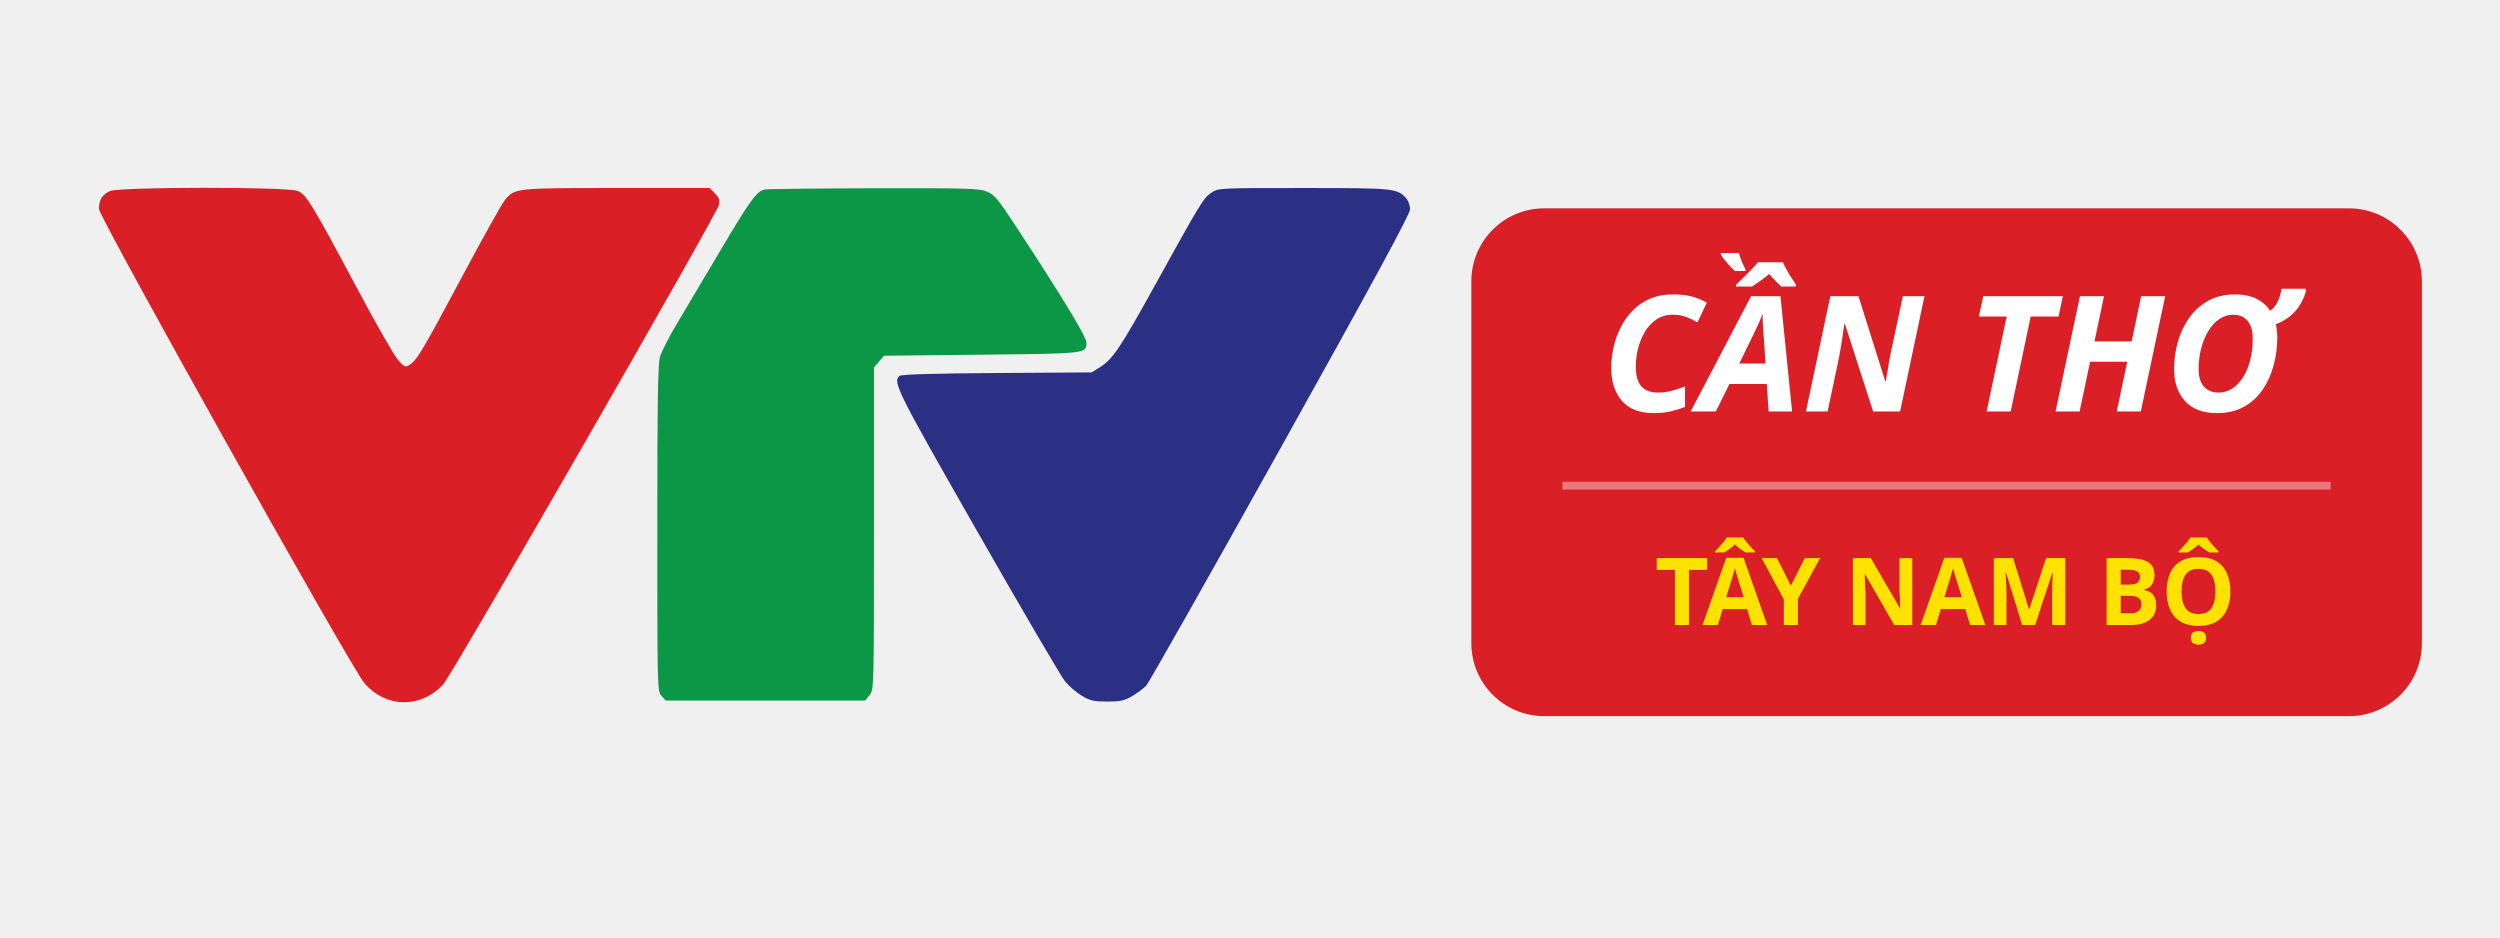
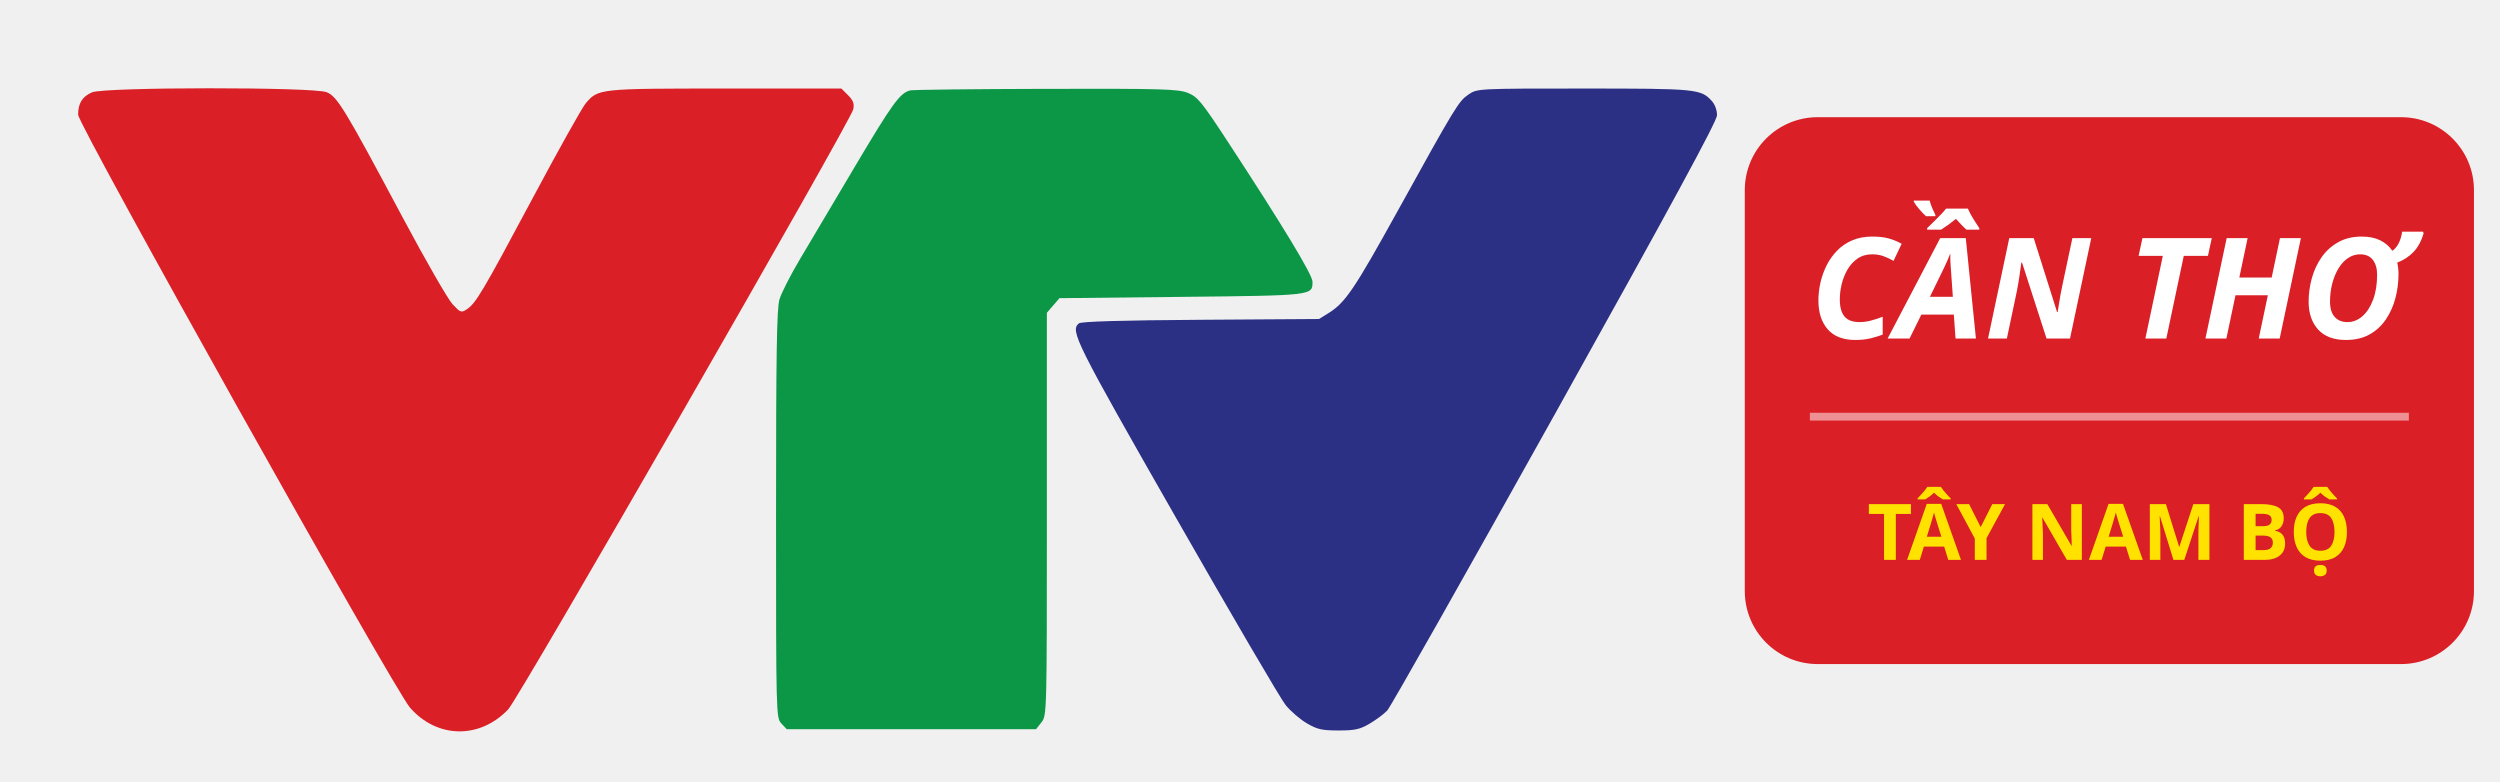
- <svg xmlns="http://www.w3.org/2000/svg" viewBox="0 0 960 360" width="960" height="360" fill="none">
-   <g transform="translate(30, 65) scale(0.80)">
-     <path d="M 15.329 10.458 C 11.601 12.079, 10 14.658, 10 19.041 C 10 22.996, 131.329 239.763, 137.462 246.765 C 147.854 258.630, 164.244 258.892, 175.169 247.370 C 179.360 242.948, 306.779 21.353, 307.659 16.954 C 308.092 14.792, 307.624 13.533, 305.657 11.566 L 303.091 9 258.513 9 C 209.902 9, 209.682 9.023, 204.879 14.731 C 203.489 16.383, 194.334 32.757, 184.534 51.117 C 165.357 87.044, 162.714 91.501, 159.240 93.777 C 157.118 95.167, 156.781 95.044, 153.740 91.767 C 151.958 89.847, 143.327 74.827, 134.560 58.388 C 112.319 16.685, 109.555 12.130, 105.441 10.411 C 100.548 8.366, 20.040 8.408, 15.329 10.458 Z" fill="#DA1F26" />
-     <path d="M 329.500 9.716 C 325.611 10.657, 322.638 14.756, 308.260 39 C 300.268 52.475, 290.788 68.450, 287.192 74.500 C 283.597 80.550, 280.058 87.484, 279.328 89.909 C 278.273 93.411, 278 110.387, 278 172.470 C 278 249.738, 278.023 250.648, 280.039 252.811 L 282.078 255 329.966 255 L 377.855 255 379.927 252.365 C 381.984 249.751, 382 249.119, 382 172.421 L 382 95.112 384.412 92.306 L 386.825 89.500 433.760 89 C 484.401 88.461, 484 88.507, 484 83.166 C 484 80.517, 472.640 61.741, 451.481 29.419 C 441.408 14.030, 439.887 12.172, 436.130 10.669 C 432.415 9.182, 426.475 9.013, 381.730 9.116 C 354.103 9.180, 330.600 9.450, 329.500 9.716 Z" fill="#0C9747" />
-     <path d="M 543.949 11.256 C 540.136 13.825, 538.965 15.748, 516.830 55.780 C 500.118 86.005, 496.595 91.223, 490.233 95.179 L 486.500 97.500 441.045 97.798 C 410.535 97.998, 395.163 98.449, 394.295 99.171 C 390.862 102.019, 392.836 105.971, 431.619 173.879 C 452.860 211.071, 471.788 243.410, 473.681 245.744 C 475.575 248.079, 479.234 251.229, 481.812 252.744 C 485.803 255.090, 487.615 255.500, 494 255.500 C 500.320 255.500, 502.208 255.082, 506 252.845 C 508.475 251.385, 511.502 249.117, 512.727 247.805 C 513.952 246.493, 542.923 195.263, 577.106 133.960 C 621.603 54.162, 639.278 21.591, 639.329 19.300 C 639.370 17.457, 638.573 15.172, 637.450 13.912 C 633.206 9.151, 631.696 9, 588.180 9 C 547.407 9, 547.287 9.006, 543.949 11.256 Z" fill="#2B3085" />
-   </g>
-   <g transform="translate(565, 80)">
-     <rect x="0" y="0" width="365" height="195" rx="28" fill="#DA1F26" />
-     <text x="182" y="78" font-family="'Arial Black', 'Montserrat', sans-serif" font-size="62" font-weight="900" font-style="italic" fill="#FFFFFF" text-anchor="middle">CẦN THƠ</text>
-     <rect x="35" y="105" width="295" height="3" fill="#FFFFFF" opacity="0.4" />
-     <text x="182" y="160" font-family="'Arial Black', 'Montserrat', sans-serif" font-size="36" font-weight="900" fill="#FFE200" text-anchor="middle">TÂY NAM BỘ</text>
+ <svg xmlns="http://www.w3.org/2000/svg" viewBox="0 0 960 300" width="960" height="300" fill="none">
+   <g transform="translate(20, 25)">
+     <g transform="translate(0, 0)">
+       <path d="M 15.329 10.458 C 11.601 12.079, 10 14.658, 10 19.041 C 10 22.996, 131.329 239.763, 137.462 246.765 C 147.854 258.630, 164.244 258.892, 175.169 247.370 C 179.360 242.948, 306.779 21.353, 307.659 16.954 C 308.092 14.792, 307.624 13.533, 305.657 11.566 L 303.091 9 258.513 9 C 209.902 9, 209.682 9.023, 204.879 14.731 C 203.489 16.383, 194.334 32.757, 184.534 51.117 C 165.357 87.044, 162.714 91.501, 159.240 93.777 C 157.118 95.167, 156.781 95.044, 153.740 91.767 C 151.958 89.847, 143.327 74.827, 134.560 58.388 C 112.319 16.685, 109.555 12.130, 105.441 10.411 C 100.548 8.366, 20.040 8.408, 15.329 10.458 Z" fill="#DA1F26" />
+       <path d="M 329.500 9.716 C 325.611 10.657, 322.638 14.756, 308.260 39 C 300.268 52.475, 290.788 68.450, 287.192 74.500 C 283.597 80.550, 280.058 87.484, 279.328 89.909 C 278.273 93.411, 278 110.387, 278 172.470 C 278 249.738, 278.023 250.648, 280.039 252.811 L 282.078 255 329.966 255 L 377.855 255 379.927 252.365 C 381.984 249.751, 382 249.119, 382 172.421 L 382 95.112 384.412 92.306 L 386.825 89.500 433.760 89 C 484.401 88.461, 484 88.507, 484 83.166 C 484 80.517, 472.640 61.741, 451.481 29.419 C 441.408 14.030, 439.887 12.172, 436.130 10.669 C 432.415 9.182, 426.475 9.013, 381.730 9.116 C 354.103 9.180, 330.600 9.450, 329.500 9.716 Z" fill="#0C9747" />
+       <path d="M 543.949 11.256 C 540.136 13.825, 538.965 15.748, 516.830 55.780 C 500.118 86.005, 496.595 91.223, 490.233 95.179 L 486.500 97.500 441.045 97.798 C 410.535 97.998, 395.163 98.449, 394.295 99.171 C 390.862 102.019, 392.836 105.971, 431.619 173.879 C 452.860 211.071, 471.788 243.410, 473.681 245.744 C 475.575 248.079, 479.234 251.229, 481.812 252.744 C 485.803 255.090, 487.615 255.500, 494 255.500 C 500.320 255.500, 502.208 255.082, 506 252.845 C 508.475 251.385, 511.502 249.117, 512.727 247.805 C 513.952 246.493, 542.923 195.263, 577.106 133.960 C 621.603 54.162, 639.278 21.591, 639.329 19.300 C 639.370 17.457, 638.573 15.172, 637.450 13.912 C 633.206 9.151, 631.696 9, 588.180 9 C 547.407 9, 547.287 9.006, 543.949 11.256 Z" fill="#2B3085" />
+     </g>
+     <g transform="translate(650, 20)">
+       <rect x="0" y="0" width="280" height="210" rx="28" fill="#DA1F26" />
+       <text x="140" y="85" font-family="'Arial Black', 'Montserrat', sans-serif" font-size="54" font-weight="900" font-style="italic" fill="#FFFFFF" text-anchor="middle">CẦN THƠ</text>
+       <line x1="25" y1="115" x2="255" y2="115" stroke="#FFFFFF" stroke-width="3" opacity="0.5" />
+       <text x="140" y="170" font-family="'Arial Black', 'Montserrat', sans-serif" font-size="30" font-weight="900" fill="#FFE200" text-anchor="middle">TÂY NAM BỘ</text>
+     </g>
  </g>
</svg>
